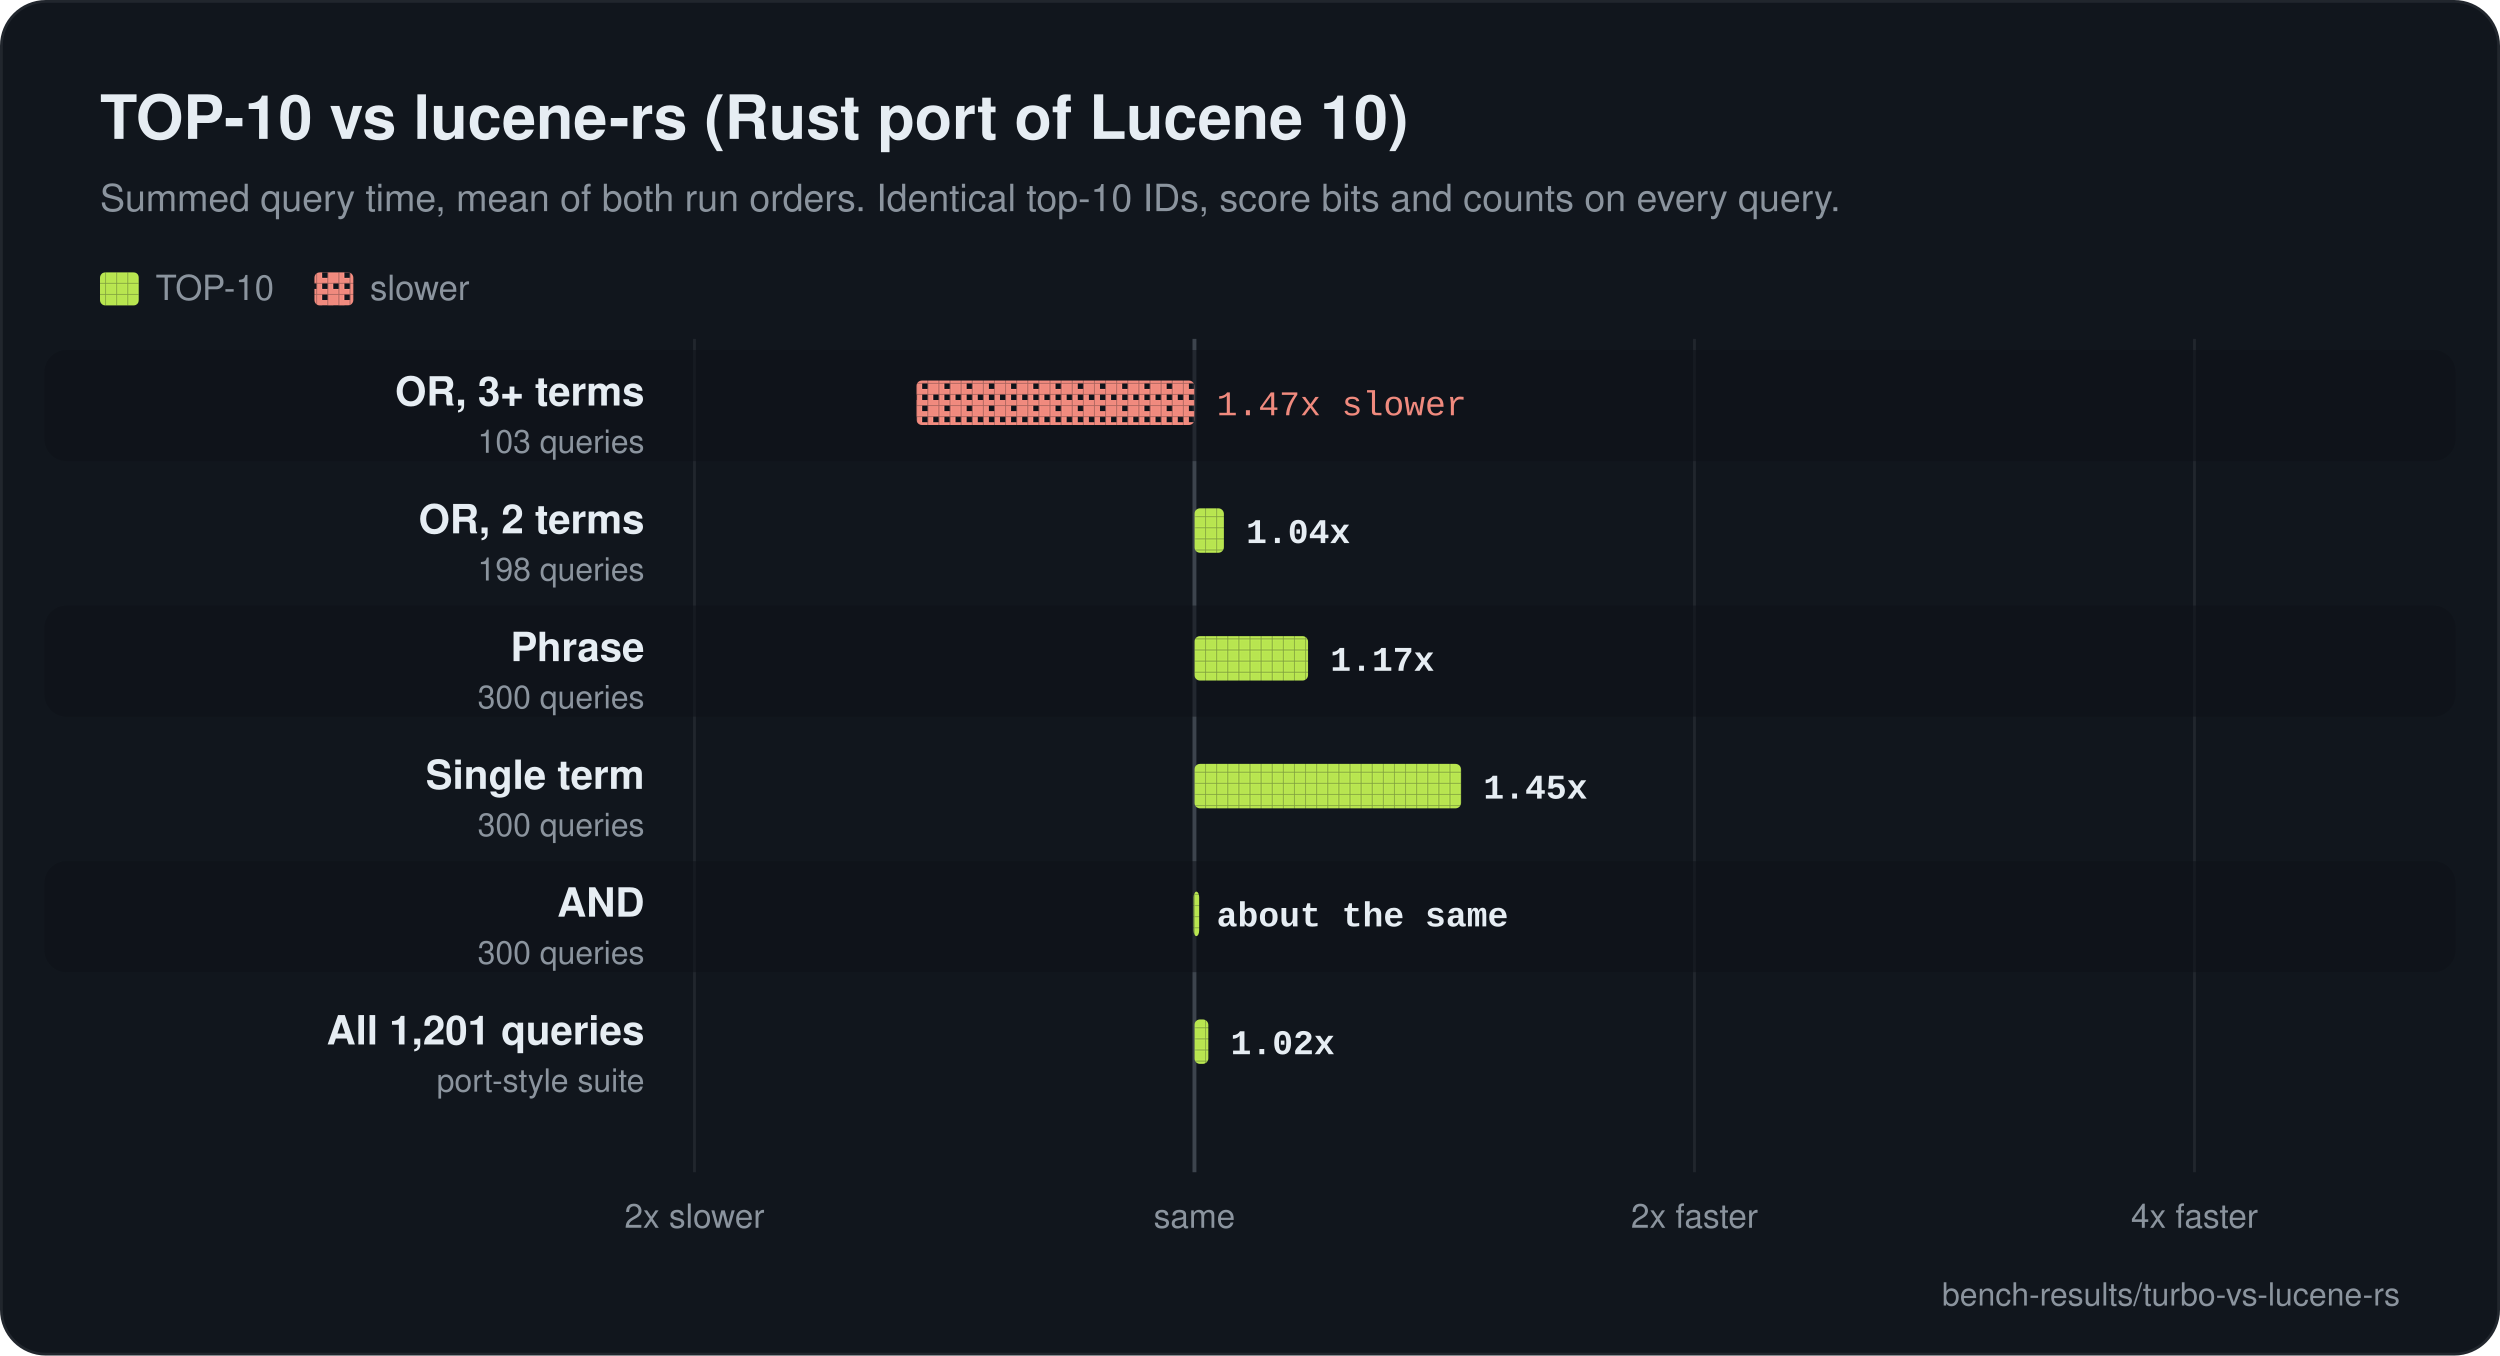
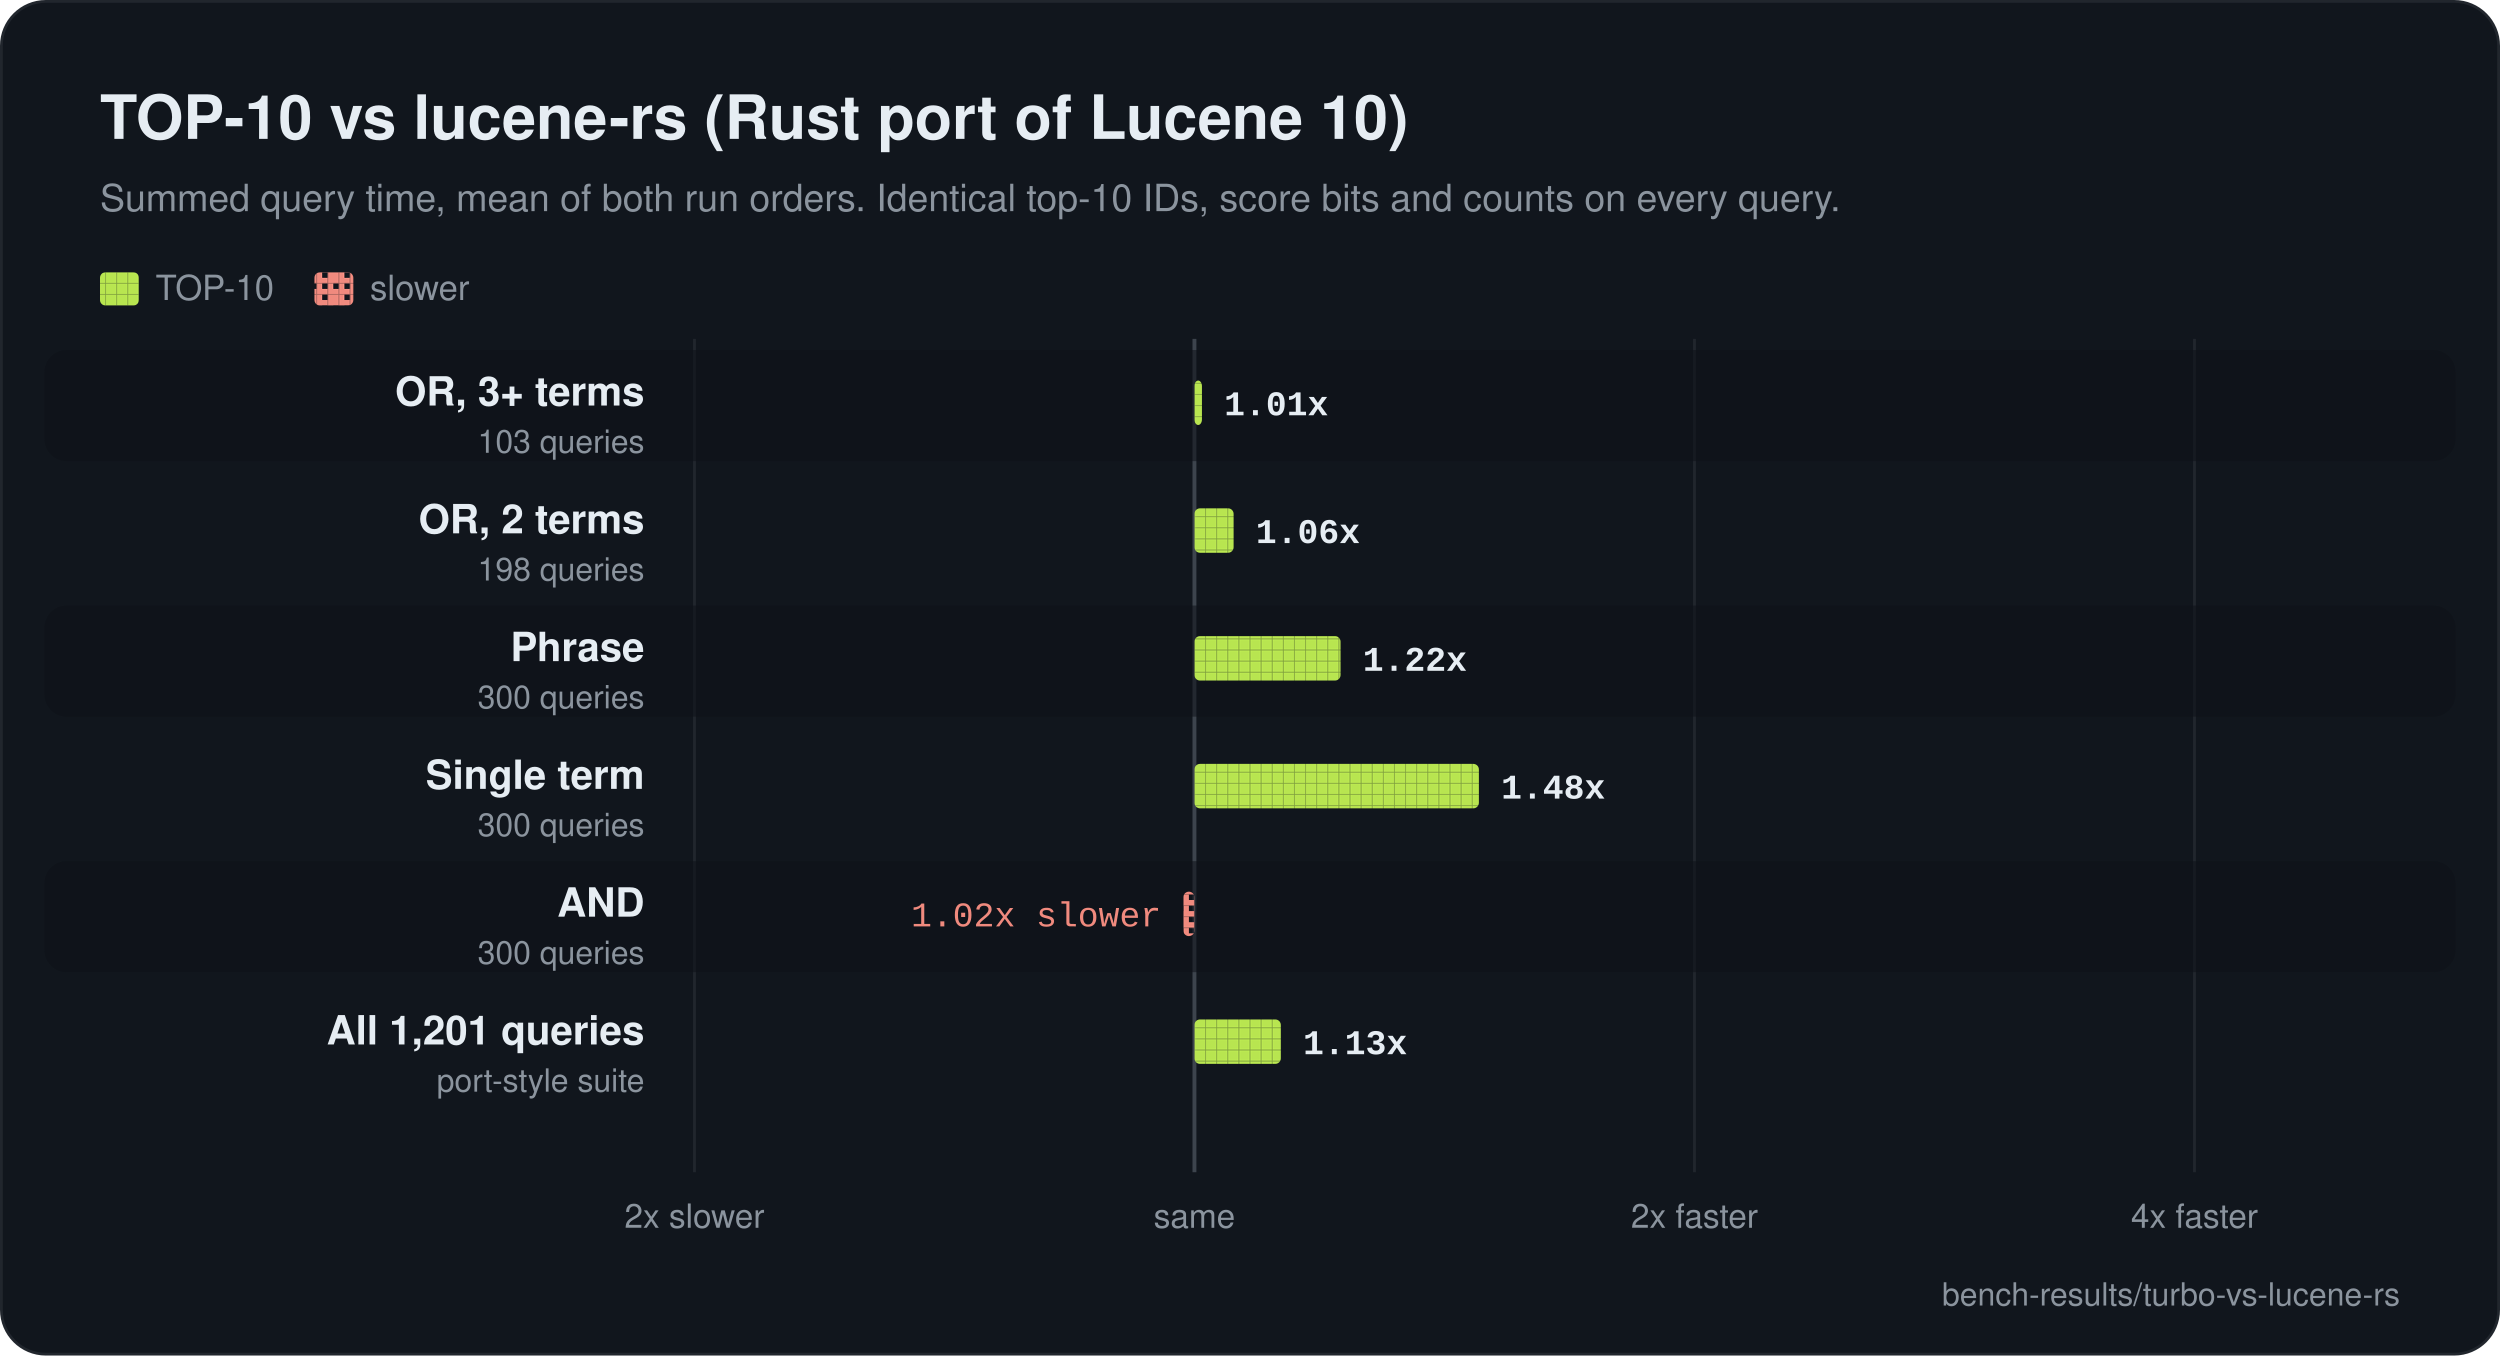
<svg xmlns="http://www.w3.org/2000/svg" width="900" height="488" viewBox="0 0 900 488">
  <defs>
    <pattern id="fast6" width="8" height="8" patternUnits="userSpaceOnUse">
      <rect x="0" y="0" width="2" height="2" fill="#b8e550" />
      <rect x="4" y="0" width="2" height="2" fill="#b8e550" />
      <rect x="2" y="2" width="2" height="2" fill="#b8e550" />
      <rect x="0" y="4" width="2" height="2" fill="#b8e550" />
      <rect x="4" y="4" width="2" height="2" fill="#b8e550" />
      <rect x="6" y="6" width="2" height="2" fill="#b8e550" />
    </pattern>
    <pattern id="fast10" width="8" height="8" patternUnits="userSpaceOnUse">
      <rect x="0" y="0" width="2" height="2" fill="#b8e550" />
      <rect x="2" y="0" width="2" height="2" fill="#b8e550" />
      <rect x="4" y="0" width="2" height="2" fill="#b8e550" />
      <rect x="2" y="2" width="2" height="2" fill="#b8e550" />
      <rect x="6" y="2" width="2" height="2" fill="#b8e550" />
      <rect x="0" y="4" width="2" height="2" fill="#b8e550" />
      <rect x="4" y="4" width="2" height="2" fill="#b8e550" />
      <rect x="6" y="4" width="2" height="2" fill="#b8e550" />
      <rect x="2" y="6" width="2" height="2" fill="#b8e550" />
      <rect x="6" y="6" width="2" height="2" fill="#b8e550" />
    </pattern>
    <pattern id="fast13" width="8" height="8" patternUnits="userSpaceOnUse">
      <rect x="0" y="0" width="2" height="2" fill="#b8e550" />
      <rect x="2" y="0" width="2" height="2" fill="#b8e550" />
      <rect x="4" y="0" width="2" height="2" fill="#b8e550" />
      <rect x="6" y="0" width="2" height="2" fill="#b8e550" />
      <rect x="0" y="2" width="2" height="2" fill="#b8e550" />
      <rect x="2" y="2" width="2" height="2" fill="#b8e550" />
      <rect x="6" y="2" width="2" height="2" fill="#b8e550" />
      <rect x="0" y="4" width="2" height="2" fill="#b8e550" />
      <rect x="2" y="4" width="2" height="2" fill="#b8e550" />
      <rect x="4" y="4" width="2" height="2" fill="#b8e550" />
      <rect x="6" y="4" width="2" height="2" fill="#b8e550" />
      <rect x="2" y="6" width="2" height="2" fill="#b8e550" />
      <rect x="6" y="6" width="2" height="2" fill="#b8e550" />
    </pattern>
    <pattern id="fast16" width="8" height="8" patternUnits="userSpaceOnUse">
      <rect x="0" y="0" width="2" height="2" fill="#b8e550" />
      <rect x="2" y="0" width="2" height="2" fill="#b8e550" />
      <rect x="4" y="0" width="2" height="2" fill="#b8e550" />
      <rect x="6" y="0" width="2" height="2" fill="#b8e550" />
      <rect x="0" y="2" width="2" height="2" fill="#b8e550" />
      <rect x="2" y="2" width="2" height="2" fill="#b8e550" />
      <rect x="4" y="2" width="2" height="2" fill="#b8e550" />
      <rect x="6" y="2" width="2" height="2" fill="#b8e550" />
      <rect x="0" y="4" width="2" height="2" fill="#b8e550" />
      <rect x="2" y="4" width="2" height="2" fill="#b8e550" />
      <rect x="4" y="4" width="2" height="2" fill="#b8e550" />
      <rect x="6" y="4" width="2" height="2" fill="#b8e550" />
      <rect x="0" y="6" width="2" height="2" fill="#b8e550" />
      <rect x="2" y="6" width="2" height="2" fill="#b8e550" />
      <rect x="4" y="6" width="2" height="2" fill="#b8e550" />
      <rect x="6" y="6" width="2" height="2" fill="#b8e550" />
    </pattern>
    <pattern id="fast26" width="8" height="8" patternUnits="userSpaceOnUse">
      <rect x="0" y="0" width="2" height="2" fill="#4fc3b0" />
      <rect x="4" y="0" width="2" height="2" fill="#4fc3b0" />
      <rect x="2" y="2" width="2" height="2" fill="#4fc3b0" />
      <rect x="0" y="4" width="2" height="2" fill="#4fc3b0" />
      <rect x="4" y="4" width="2" height="2" fill="#4fc3b0" />
      <rect x="6" y="6" width="2" height="2" fill="#4fc3b0" />
    </pattern>
    <pattern id="fast210" width="8" height="8" patternUnits="userSpaceOnUse">
      <rect x="0" y="0" width="2" height="2" fill="#4fc3b0" />
      <rect x="2" y="0" width="2" height="2" fill="#4fc3b0" />
      <rect x="4" y="0" width="2" height="2" fill="#4fc3b0" />
      <rect x="2" y="2" width="2" height="2" fill="#4fc3b0" />
      <rect x="6" y="2" width="2" height="2" fill="#4fc3b0" />
      <rect x="0" y="4" width="2" height="2" fill="#4fc3b0" />
      <rect x="4" y="4" width="2" height="2" fill="#4fc3b0" />
      <rect x="6" y="4" width="2" height="2" fill="#4fc3b0" />
      <rect x="2" y="6" width="2" height="2" fill="#4fc3b0" />
      <rect x="6" y="6" width="2" height="2" fill="#4fc3b0" />
    </pattern>
    <pattern id="fast213" width="8" height="8" patternUnits="userSpaceOnUse">
      <rect x="0" y="0" width="2" height="2" fill="#4fc3b0" />
      <rect x="2" y="0" width="2" height="2" fill="#4fc3b0" />
      <rect x="4" y="0" width="2" height="2" fill="#4fc3b0" />
      <rect x="6" y="0" width="2" height="2" fill="#4fc3b0" />
      <rect x="0" y="2" width="2" height="2" fill="#4fc3b0" />
      <rect x="2" y="2" width="2" height="2" fill="#4fc3b0" />
      <rect x="6" y="2" width="2" height="2" fill="#4fc3b0" />
      <rect x="0" y="4" width="2" height="2" fill="#4fc3b0" />
      <rect x="2" y="4" width="2" height="2" fill="#4fc3b0" />
      <rect x="4" y="4" width="2" height="2" fill="#4fc3b0" />
      <rect x="6" y="4" width="2" height="2" fill="#4fc3b0" />
      <rect x="2" y="6" width="2" height="2" fill="#4fc3b0" />
      <rect x="6" y="6" width="2" height="2" fill="#4fc3b0" />
    </pattern>
    <pattern id="fast216" width="8" height="8" patternUnits="userSpaceOnUse">
      <rect x="0" y="0" width="2" height="2" fill="#4fc3b0" />
      <rect x="2" y="0" width="2" height="2" fill="#4fc3b0" />
      <rect x="4" y="0" width="2" height="2" fill="#4fc3b0" />
      <rect x="6" y="0" width="2" height="2" fill="#4fc3b0" />
      <rect x="0" y="2" width="2" height="2" fill="#4fc3b0" />
      <rect x="2" y="2" width="2" height="2" fill="#4fc3b0" />
      <rect x="4" y="2" width="2" height="2" fill="#4fc3b0" />
      <rect x="6" y="2" width="2" height="2" fill="#4fc3b0" />
      <rect x="0" y="4" width="2" height="2" fill="#4fc3b0" />
      <rect x="2" y="4" width="2" height="2" fill="#4fc3b0" />
      <rect x="4" y="4" width="2" height="2" fill="#4fc3b0" />
      <rect x="6" y="4" width="2" height="2" fill="#4fc3b0" />
      <rect x="0" y="6" width="2" height="2" fill="#4fc3b0" />
      <rect x="2" y="6" width="2" height="2" fill="#4fc3b0" />
      <rect x="4" y="6" width="2" height="2" fill="#4fc3b0" />
      <rect x="6" y="6" width="2" height="2" fill="#4fc3b0" />
    </pattern>
    <pattern id="slow6" width="8" height="8" patternUnits="userSpaceOnUse">
      <rect x="0" y="0" width="2" height="2" fill="#f08a7e" />
      <rect x="4" y="0" width="2" height="2" fill="#f08a7e" />
      <rect x="2" y="2" width="2" height="2" fill="#f08a7e" />
      <rect x="0" y="4" width="2" height="2" fill="#f08a7e" />
      <rect x="4" y="4" width="2" height="2" fill="#f08a7e" />
      <rect x="6" y="6" width="2" height="2" fill="#f08a7e" />
    </pattern>
    <pattern id="slow10" width="8" height="8" patternUnits="userSpaceOnUse">
      <rect x="0" y="0" width="2" height="2" fill="#f08a7e" />
      <rect x="2" y="0" width="2" height="2" fill="#f08a7e" />
      <rect x="4" y="0" width="2" height="2" fill="#f08a7e" />
      <rect x="2" y="2" width="2" height="2" fill="#f08a7e" />
      <rect x="6" y="2" width="2" height="2" fill="#f08a7e" />
      <rect x="0" y="4" width="2" height="2" fill="#f08a7e" />
      <rect x="4" y="4" width="2" height="2" fill="#f08a7e" />
      <rect x="6" y="4" width="2" height="2" fill="#f08a7e" />
      <rect x="2" y="6" width="2" height="2" fill="#f08a7e" />
      <rect x="6" y="6" width="2" height="2" fill="#f08a7e" />
    </pattern>
    <pattern id="slow13" width="8" height="8" patternUnits="userSpaceOnUse">
      <rect x="0" y="0" width="2" height="2" fill="#f08a7e" />
      <rect x="2" y="0" width="2" height="2" fill="#f08a7e" />
      <rect x="4" y="0" width="2" height="2" fill="#f08a7e" />
      <rect x="6" y="0" width="2" height="2" fill="#f08a7e" />
      <rect x="0" y="2" width="2" height="2" fill="#f08a7e" />
      <rect x="2" y="2" width="2" height="2" fill="#f08a7e" />
      <rect x="6" y="2" width="2" height="2" fill="#f08a7e" />
      <rect x="0" y="4" width="2" height="2" fill="#f08a7e" />
      <rect x="2" y="4" width="2" height="2" fill="#f08a7e" />
      <rect x="4" y="4" width="2" height="2" fill="#f08a7e" />
      <rect x="6" y="4" width="2" height="2" fill="#f08a7e" />
      <rect x="2" y="6" width="2" height="2" fill="#f08a7e" />
      <rect x="6" y="6" width="2" height="2" fill="#f08a7e" />
    </pattern>
    <pattern id="slow16" width="8" height="8" patternUnits="userSpaceOnUse">
      <rect x="0" y="0" width="2" height="2" fill="#f08a7e" />
      <rect x="2" y="0" width="2" height="2" fill="#f08a7e" />
      <rect x="4" y="0" width="2" height="2" fill="#f08a7e" />
      <rect x="6" y="0" width="2" height="2" fill="#f08a7e" />
      <rect x="0" y="2" width="2" height="2" fill="#f08a7e" />
      <rect x="2" y="2" width="2" height="2" fill="#f08a7e" />
      <rect x="4" y="2" width="2" height="2" fill="#f08a7e" />
      <rect x="6" y="2" width="2" height="2" fill="#f08a7e" />
      <rect x="0" y="4" width="2" height="2" fill="#f08a7e" />
      <rect x="2" y="4" width="2" height="2" fill="#f08a7e" />
      <rect x="4" y="4" width="2" height="2" fill="#f08a7e" />
      <rect x="6" y="4" width="2" height="2" fill="#f08a7e" />
      <rect x="0" y="6" width="2" height="2" fill="#f08a7e" />
      <rect x="2" y="6" width="2" height="2" fill="#f08a7e" />
      <rect x="4" y="6" width="2" height="2" fill="#f08a7e" />
      <rect x="6" y="6" width="2" height="2" fill="#f08a7e" />
    </pattern>
    <pattern id="neutral6" width="8" height="8" patternUnits="userSpaceOnUse">
      <rect x="0" y="0" width="2" height="2" fill="#6e7681" />
      <rect x="4" y="0" width="2" height="2" fill="#6e7681" />
      <rect x="2" y="2" width="2" height="2" fill="#6e7681" />
      <rect x="0" y="4" width="2" height="2" fill="#6e7681" />
      <rect x="4" y="4" width="2" height="2" fill="#6e7681" />
      <rect x="6" y="6" width="2" height="2" fill="#6e7681" />
    </pattern>
    <pattern id="neutral10" width="8" height="8" patternUnits="userSpaceOnUse">
      <rect x="0" y="0" width="2" height="2" fill="#6e7681" />
      <rect x="2" y="0" width="2" height="2" fill="#6e7681" />
      <rect x="4" y="0" width="2" height="2" fill="#6e7681" />
      <rect x="2" y="2" width="2" height="2" fill="#6e7681" />
      <rect x="6" y="2" width="2" height="2" fill="#6e7681" />
      <rect x="0" y="4" width="2" height="2" fill="#6e7681" />
      <rect x="4" y="4" width="2" height="2" fill="#6e7681" />
      <rect x="6" y="4" width="2" height="2" fill="#6e7681" />
      <rect x="2" y="6" width="2" height="2" fill="#6e7681" />
      <rect x="6" y="6" width="2" height="2" fill="#6e7681" />
    </pattern>
    <pattern id="neutral13" width="8" height="8" patternUnits="userSpaceOnUse">
      <rect x="0" y="0" width="2" height="2" fill="#6e7681" />
      <rect x="2" y="0" width="2" height="2" fill="#6e7681" />
      <rect x="4" y="0" width="2" height="2" fill="#6e7681" />
      <rect x="6" y="0" width="2" height="2" fill="#6e7681" />
      <rect x="0" y="2" width="2" height="2" fill="#6e7681" />
      <rect x="2" y="2" width="2" height="2" fill="#6e7681" />
      <rect x="6" y="2" width="2" height="2" fill="#6e7681" />
      <rect x="0" y="4" width="2" height="2" fill="#6e7681" />
      <rect x="2" y="4" width="2" height="2" fill="#6e7681" />
      <rect x="4" y="4" width="2" height="2" fill="#6e7681" />
      <rect x="6" y="4" width="2" height="2" fill="#6e7681" />
      <rect x="2" y="6" width="2" height="2" fill="#6e7681" />
      <rect x="6" y="6" width="2" height="2" fill="#6e7681" />
    </pattern>
    <pattern id="neutral16" width="8" height="8" patternUnits="userSpaceOnUse">
      <rect x="0" y="0" width="2" height="2" fill="#6e7681" />
      <rect x="2" y="0" width="2" height="2" fill="#6e7681" />
      <rect x="4" y="0" width="2" height="2" fill="#6e7681" />
      <rect x="6" y="0" width="2" height="2" fill="#6e7681" />
      <rect x="0" y="2" width="2" height="2" fill="#6e7681" />
      <rect x="2" y="2" width="2" height="2" fill="#6e7681" />
      <rect x="4" y="2" width="2" height="2" fill="#6e7681" />
      <rect x="6" y="2" width="2" height="2" fill="#6e7681" />
      <rect x="0" y="4" width="2" height="2" fill="#6e7681" />
      <rect x="2" y="4" width="2" height="2" fill="#6e7681" />
      <rect x="4" y="4" width="2" height="2" fill="#6e7681" />
      <rect x="6" y="4" width="2" height="2" fill="#6e7681" />
      <rect x="0" y="6" width="2" height="2" fill="#6e7681" />
      <rect x="2" y="6" width="2" height="2" fill="#6e7681" />
      <rect x="4" y="6" width="2" height="2" fill="#6e7681" />
      <rect x="6" y="6" width="2" height="2" fill="#6e7681" />
    </pattern>
    <pattern id="ink6" width="8" height="8" patternUnits="userSpaceOnUse">
      <rect x="0" y="0" width="2" height="2" fill="#e6edf3" />
      <rect x="4" y="0" width="2" height="2" fill="#e6edf3" />
      <rect x="2" y="2" width="2" height="2" fill="#e6edf3" />
      <rect x="0" y="4" width="2" height="2" fill="#e6edf3" />
      <rect x="4" y="4" width="2" height="2" fill="#e6edf3" />
      <rect x="6" y="6" width="2" height="2" fill="#e6edf3" />
    </pattern>
    <pattern id="ink10" width="8" height="8" patternUnits="userSpaceOnUse">
      <rect x="0" y="0" width="2" height="2" fill="#e6edf3" />
      <rect x="2" y="0" width="2" height="2" fill="#e6edf3" />
      <rect x="4" y="0" width="2" height="2" fill="#e6edf3" />
      <rect x="2" y="2" width="2" height="2" fill="#e6edf3" />
      <rect x="6" y="2" width="2" height="2" fill="#e6edf3" />
      <rect x="0" y="4" width="2" height="2" fill="#e6edf3" />
      <rect x="4" y="4" width="2" height="2" fill="#e6edf3" />
      <rect x="6" y="4" width="2" height="2" fill="#e6edf3" />
      <rect x="2" y="6" width="2" height="2" fill="#e6edf3" />
      <rect x="6" y="6" width="2" height="2" fill="#e6edf3" />
    </pattern>
    <pattern id="ink13" width="8" height="8" patternUnits="userSpaceOnUse">
      <rect x="0" y="0" width="2" height="2" fill="#e6edf3" />
      <rect x="2" y="0" width="2" height="2" fill="#e6edf3" />
      <rect x="4" y="0" width="2" height="2" fill="#e6edf3" />
      <rect x="6" y="0" width="2" height="2" fill="#e6edf3" />
      <rect x="0" y="2" width="2" height="2" fill="#e6edf3" />
      <rect x="2" y="2" width="2" height="2" fill="#e6edf3" />
      <rect x="6" y="2" width="2" height="2" fill="#e6edf3" />
      <rect x="0" y="4" width="2" height="2" fill="#e6edf3" />
      <rect x="2" y="4" width="2" height="2" fill="#e6edf3" />
      <rect x="4" y="4" width="2" height="2" fill="#e6edf3" />
      <rect x="6" y="4" width="2" height="2" fill="#e6edf3" />
      <rect x="2" y="6" width="2" height="2" fill="#e6edf3" />
      <rect x="6" y="6" width="2" height="2" fill="#e6edf3" />
    </pattern>
    <pattern id="ink16" width="8" height="8" patternUnits="userSpaceOnUse">
      <rect x="0" y="0" width="2" height="2" fill="#e6edf3" />
      <rect x="2" y="0" width="2" height="2" fill="#e6edf3" />
      <rect x="4" y="0" width="2" height="2" fill="#e6edf3" />
      <rect x="6" y="0" width="2" height="2" fill="#e6edf3" />
      <rect x="0" y="2" width="2" height="2" fill="#e6edf3" />
      <rect x="2" y="2" width="2" height="2" fill="#e6edf3" />
      <rect x="4" y="2" width="2" height="2" fill="#e6edf3" />
      <rect x="6" y="2" width="2" height="2" fill="#e6edf3" />
      <rect x="0" y="4" width="2" height="2" fill="#e6edf3" />
      <rect x="2" y="4" width="2" height="2" fill="#e6edf3" />
      <rect x="4" y="4" width="2" height="2" fill="#e6edf3" />
      <rect x="6" y="4" width="2" height="2" fill="#e6edf3" />
      <rect x="0" y="6" width="2" height="2" fill="#e6edf3" />
      <rect x="2" y="6" width="2" height="2" fill="#e6edf3" />
      <rect x="4" y="6" width="2" height="2" fill="#e6edf3" />
      <rect x="6" y="6" width="2" height="2" fill="#e6edf3" />
    </pattern>
  </defs>
  <rect x="0.5" y="0.5" width="899" height="487" rx="16" fill="#11161d" stroke="#21262d" />
  <text x="36.0" y="50.0" font-size="22" font-weight="650" fill="#e6edf3" text-anchor="start" font-family="-apple-system, BlinkMacSystemFont, 'Segoe UI', Helvetica, Arial, sans-serif" opacity="1">TOP-10 vs lucene-rs (Rust port of Lucene 10)</text>
  <text x="36.0" y="76.0" font-size="13.5" font-weight="400" fill="#8b949e" text-anchor="start" font-family="-apple-system, BlinkMacSystemFont, 'Segoe UI', Helvetica, Arial, sans-serif" opacity="1">Summed query time, mean of both run orders. Identical top-10 IDs, score bits and counts on every query.</text>
  <rect x="36" y="98" width="14" height="12" rx="2" fill="url(#fast16)" />
  <text x="56.0" y="108.0" font-size="12.5" font-weight="400" fill="#8b949e" text-anchor="start" font-family="-apple-system, BlinkMacSystemFont, 'Segoe UI', Helvetica, Arial, sans-serif" opacity="1">TOP-10</text>
  <rect x="113.2" y="98" width="14" height="12" rx="2" fill="url(#slow13)" />
  <text x="133.2" y="108.0" font-size="12.5" font-weight="400" fill="#8b949e" text-anchor="start" font-family="-apple-system, BlinkMacSystemFont, 'Segoe UI', Helvetica, Arial, sans-serif" opacity="1">slower</text>
  <line x1="250.0" y1="122" x2="250.0" y2="422" stroke="#21262d" stroke-width="1" />
  <text x="250.0" y="442.0" font-size="12" font-weight="400" fill="#8b949e" text-anchor="middle" font-family="-apple-system, BlinkMacSystemFont, 'Segoe UI', Helvetica, Arial, sans-serif" opacity="1">2x slower</text>
  <line x1="430.0" y1="122" x2="430.0" y2="422" stroke="#3d444d" stroke-width="1.4" />
  <text x="430.0" y="442.0" font-size="12" font-weight="400" fill="#8b949e" text-anchor="middle" font-family="-apple-system, BlinkMacSystemFont, 'Segoe UI', Helvetica, Arial, sans-serif" opacity="1">same</text>
  <line x1="610.0" y1="122" x2="610.0" y2="422" stroke="#21262d" stroke-width="1" />
  <text x="610.0" y="442.0" font-size="12" font-weight="400" fill="#8b949e" text-anchor="middle" font-family="-apple-system, BlinkMacSystemFont, 'Segoe UI', Helvetica, Arial, sans-serif" opacity="1">2x faster</text>
  <line x1="790.0" y1="122" x2="790.0" y2="422" stroke="#21262d" stroke-width="1" />
  <text x="790.0" y="442.0" font-size="12" font-weight="400" fill="#8b949e" text-anchor="middle" font-family="-apple-system, BlinkMacSystemFont, 'Segoe UI', Helvetica, Arial, sans-serif" opacity="1">4x faster</text>
  <rect x="16" y="126" width="868" height="40" rx="8" fill="#0d1117" opacity="0.55" />
  <text x="232.0" y="146.0" font-size="14.5" font-weight="550" fill="#e6edf3" text-anchor="end" font-family="-apple-system, BlinkMacSystemFont, 'Segoe UI', Helvetica, Arial, sans-serif" opacity="1">OR, 3+ terms</text>
  <text x="232.0" y="163.0" font-size="11.5" font-weight="400" fill="#8b949e" text-anchor="end" font-family="-apple-system, BlinkMacSystemFont, 'Segoe UI', Helvetica, Arial, sans-serif" opacity="1">103 queries</text>
-   <rect x="329.9" y="137" width="100.1" height="16" rx="2" fill="url(#slow13)" />
-   <text x="438.0" y="149.5" font-size="12.5" font-weight="400" fill="#f08a7e" text-anchor="start" font-family="ui-monospace, SFMono-Regular, Menlo, Consolas, 'Liberation Mono', monospace" opacity="1">1.47x slower</text>
+   <rect x="430.0" y="137" width="2.7" height="16" rx="2" fill="url(#fast16)" />
+   <text x="440.7" y="149.5" font-size="12.5" font-weight="600" fill="#e6edf3" text-anchor="start" font-family="ui-monospace, SFMono-Regular, Menlo, Consolas, 'Liberation Mono', monospace" opacity="1">1.01x</text>
  <text x="232.0" y="192.0" font-size="14.5" font-weight="550" fill="#e6edf3" text-anchor="end" font-family="-apple-system, BlinkMacSystemFont, 'Segoe UI', Helvetica, Arial, sans-serif" opacity="1">OR, 2 terms</text>
  <text x="232.0" y="209.0" font-size="11.5" font-weight="400" fill="#8b949e" text-anchor="end" font-family="-apple-system, BlinkMacSystemFont, 'Segoe UI', Helvetica, Arial, sans-serif" opacity="1">198 queries</text>
-   <rect x="430.0" y="183" width="10.6" height="16" rx="2" fill="url(#fast16)" />
-   <text x="448.6" y="195.5" font-size="12.5" font-weight="600" fill="#e6edf3" text-anchor="start" font-family="ui-monospace, SFMono-Regular, Menlo, Consolas, 'Liberation Mono', monospace" opacity="1">1.04x</text>
+   <rect x="430.0" y="183" width="14.1" height="16" rx="2" fill="url(#fast16)" />
+   <text x="452.1" y="195.5" font-size="12.5" font-weight="600" fill="#e6edf3" text-anchor="start" font-family="ui-monospace, SFMono-Regular, Menlo, Consolas, 'Liberation Mono', monospace" opacity="1">1.06x</text>
  <rect x="16" y="218" width="868" height="40" rx="8" fill="#0d1117" opacity="0.55" />
  <text x="232.0" y="238.0" font-size="14.5" font-weight="550" fill="#e6edf3" text-anchor="end" font-family="-apple-system, BlinkMacSystemFont, 'Segoe UI', Helvetica, Arial, sans-serif" opacity="1">Phrase</text>
  <text x="232.0" y="255.0" font-size="11.5" font-weight="400" fill="#8b949e" text-anchor="end" font-family="-apple-system, BlinkMacSystemFont, 'Segoe UI', Helvetica, Arial, sans-serif" opacity="1">300 queries</text>
-   <rect x="430.0" y="229" width="40.9" height="16" rx="2" fill="url(#fast16)" />
-   <text x="478.9" y="241.5" font-size="12.5" font-weight="600" fill="#e6edf3" text-anchor="start" font-family="ui-monospace, SFMono-Regular, Menlo, Consolas, 'Liberation Mono', monospace" opacity="1">1.17x</text>
+   <rect x="430.0" y="229" width="52.6" height="16" rx="2" fill="url(#fast16)" />
+   <text x="490.6" y="241.5" font-size="12.5" font-weight="600" fill="#e6edf3" text-anchor="start" font-family="ui-monospace, SFMono-Regular, Menlo, Consolas, 'Liberation Mono', monospace" opacity="1">1.22x</text>
  <text x="232.0" y="284.0" font-size="14.5" font-weight="550" fill="#e6edf3" text-anchor="end" font-family="-apple-system, BlinkMacSystemFont, 'Segoe UI', Helvetica, Arial, sans-serif" opacity="1">Single term</text>
  <text x="232.0" y="301.0" font-size="11.5" font-weight="400" fill="#8b949e" text-anchor="end" font-family="-apple-system, BlinkMacSystemFont, 'Segoe UI', Helvetica, Arial, sans-serif" opacity="1">300 queries</text>
-   <rect x="430.0" y="275" width="96.0" height="16" rx="2" fill="url(#fast16)" />
-   <text x="534.0" y="287.5" font-size="12.5" font-weight="600" fill="#e6edf3" text-anchor="start" font-family="ui-monospace, SFMono-Regular, Menlo, Consolas, 'Liberation Mono', monospace" opacity="1">1.45x</text>
+   <rect x="430.0" y="275" width="102.4" height="16" rx="2" fill="url(#fast16)" />
+   <text x="540.4" y="287.5" font-size="12.5" font-weight="600" fill="#e6edf3" text-anchor="start" font-family="ui-monospace, SFMono-Regular, Menlo, Consolas, 'Liberation Mono', monospace" opacity="1">1.48x</text>
  <rect x="16" y="310" width="868" height="40" rx="8" fill="#0d1117" opacity="0.55" />
  <text x="232.0" y="330.0" font-size="14.5" font-weight="550" fill="#e6edf3" text-anchor="end" font-family="-apple-system, BlinkMacSystemFont, 'Segoe UI', Helvetica, Arial, sans-serif" opacity="1">AND</text>
  <text x="232.0" y="347.0" font-size="11.5" font-weight="400" fill="#8b949e" text-anchor="end" font-family="-apple-system, BlinkMacSystemFont, 'Segoe UI', Helvetica, Arial, sans-serif" opacity="1">300 queries</text>
-   <rect x="429.7" y="321" width="2.0" height="16" rx="2" fill="url(#fast16)" />
-   <text x="438.0" y="333.5" font-size="12.5" font-weight="600" fill="#e6edf3" text-anchor="start" font-family="ui-monospace, SFMono-Regular, Menlo, Consolas, 'Liberation Mono', monospace" opacity="1">about the same</text>
+   <rect x="426.0" y="321" width="4.0" height="16" rx="2" fill="url(#slow13)" />
+   <text x="418.0" y="333.5" font-size="12.5" font-weight="400" fill="#f08a7e" text-anchor="end" font-family="ui-monospace, SFMono-Regular, Menlo, Consolas, 'Liberation Mono', monospace" opacity="1">1.02x slower</text>
  <text x="232.0" y="376.0" font-size="14.5" font-weight="550" fill="#e6edf3" text-anchor="end" font-family="-apple-system, BlinkMacSystemFont, 'Segoe UI', Helvetica, Arial, sans-serif" opacity="1">All 1,201 queries</text>
  <text x="232.0" y="393.0" font-size="11.5" font-weight="400" fill="#8b949e" text-anchor="end" font-family="-apple-system, BlinkMacSystemFont, 'Segoe UI', Helvetica, Arial, sans-serif" opacity="1">port-style suite</text>
-   <rect x="430.0" y="367" width="5.0" height="16" rx="2" fill="url(#fast16)" />
-   <text x="443.0" y="379.5" font-size="12.5" font-weight="600" fill="#e6edf3" text-anchor="start" font-family="ui-monospace, SFMono-Regular, Menlo, Consolas, 'Liberation Mono', monospace" opacity="1">1.02x</text>
+   <rect x="430.0" y="367" width="31.1" height="16" rx="2" fill="url(#fast16)" />
+   <text x="469.1" y="379.5" font-size="12.5" font-weight="600" fill="#e6edf3" text-anchor="start" font-family="ui-monospace, SFMono-Regular, Menlo, Consolas, 'Liberation Mono', monospace" opacity="1">1.13x</text>
  <text x="864.0" y="470.0" font-size="11.5" font-weight="400" fill="#8b949e" text-anchor="end" font-family="-apple-system, BlinkMacSystemFont, 'Segoe UI', Helvetica, Arial, sans-serif" opacity="1">bench-results/turbo-vs-lucene-rs</text>
</svg>
